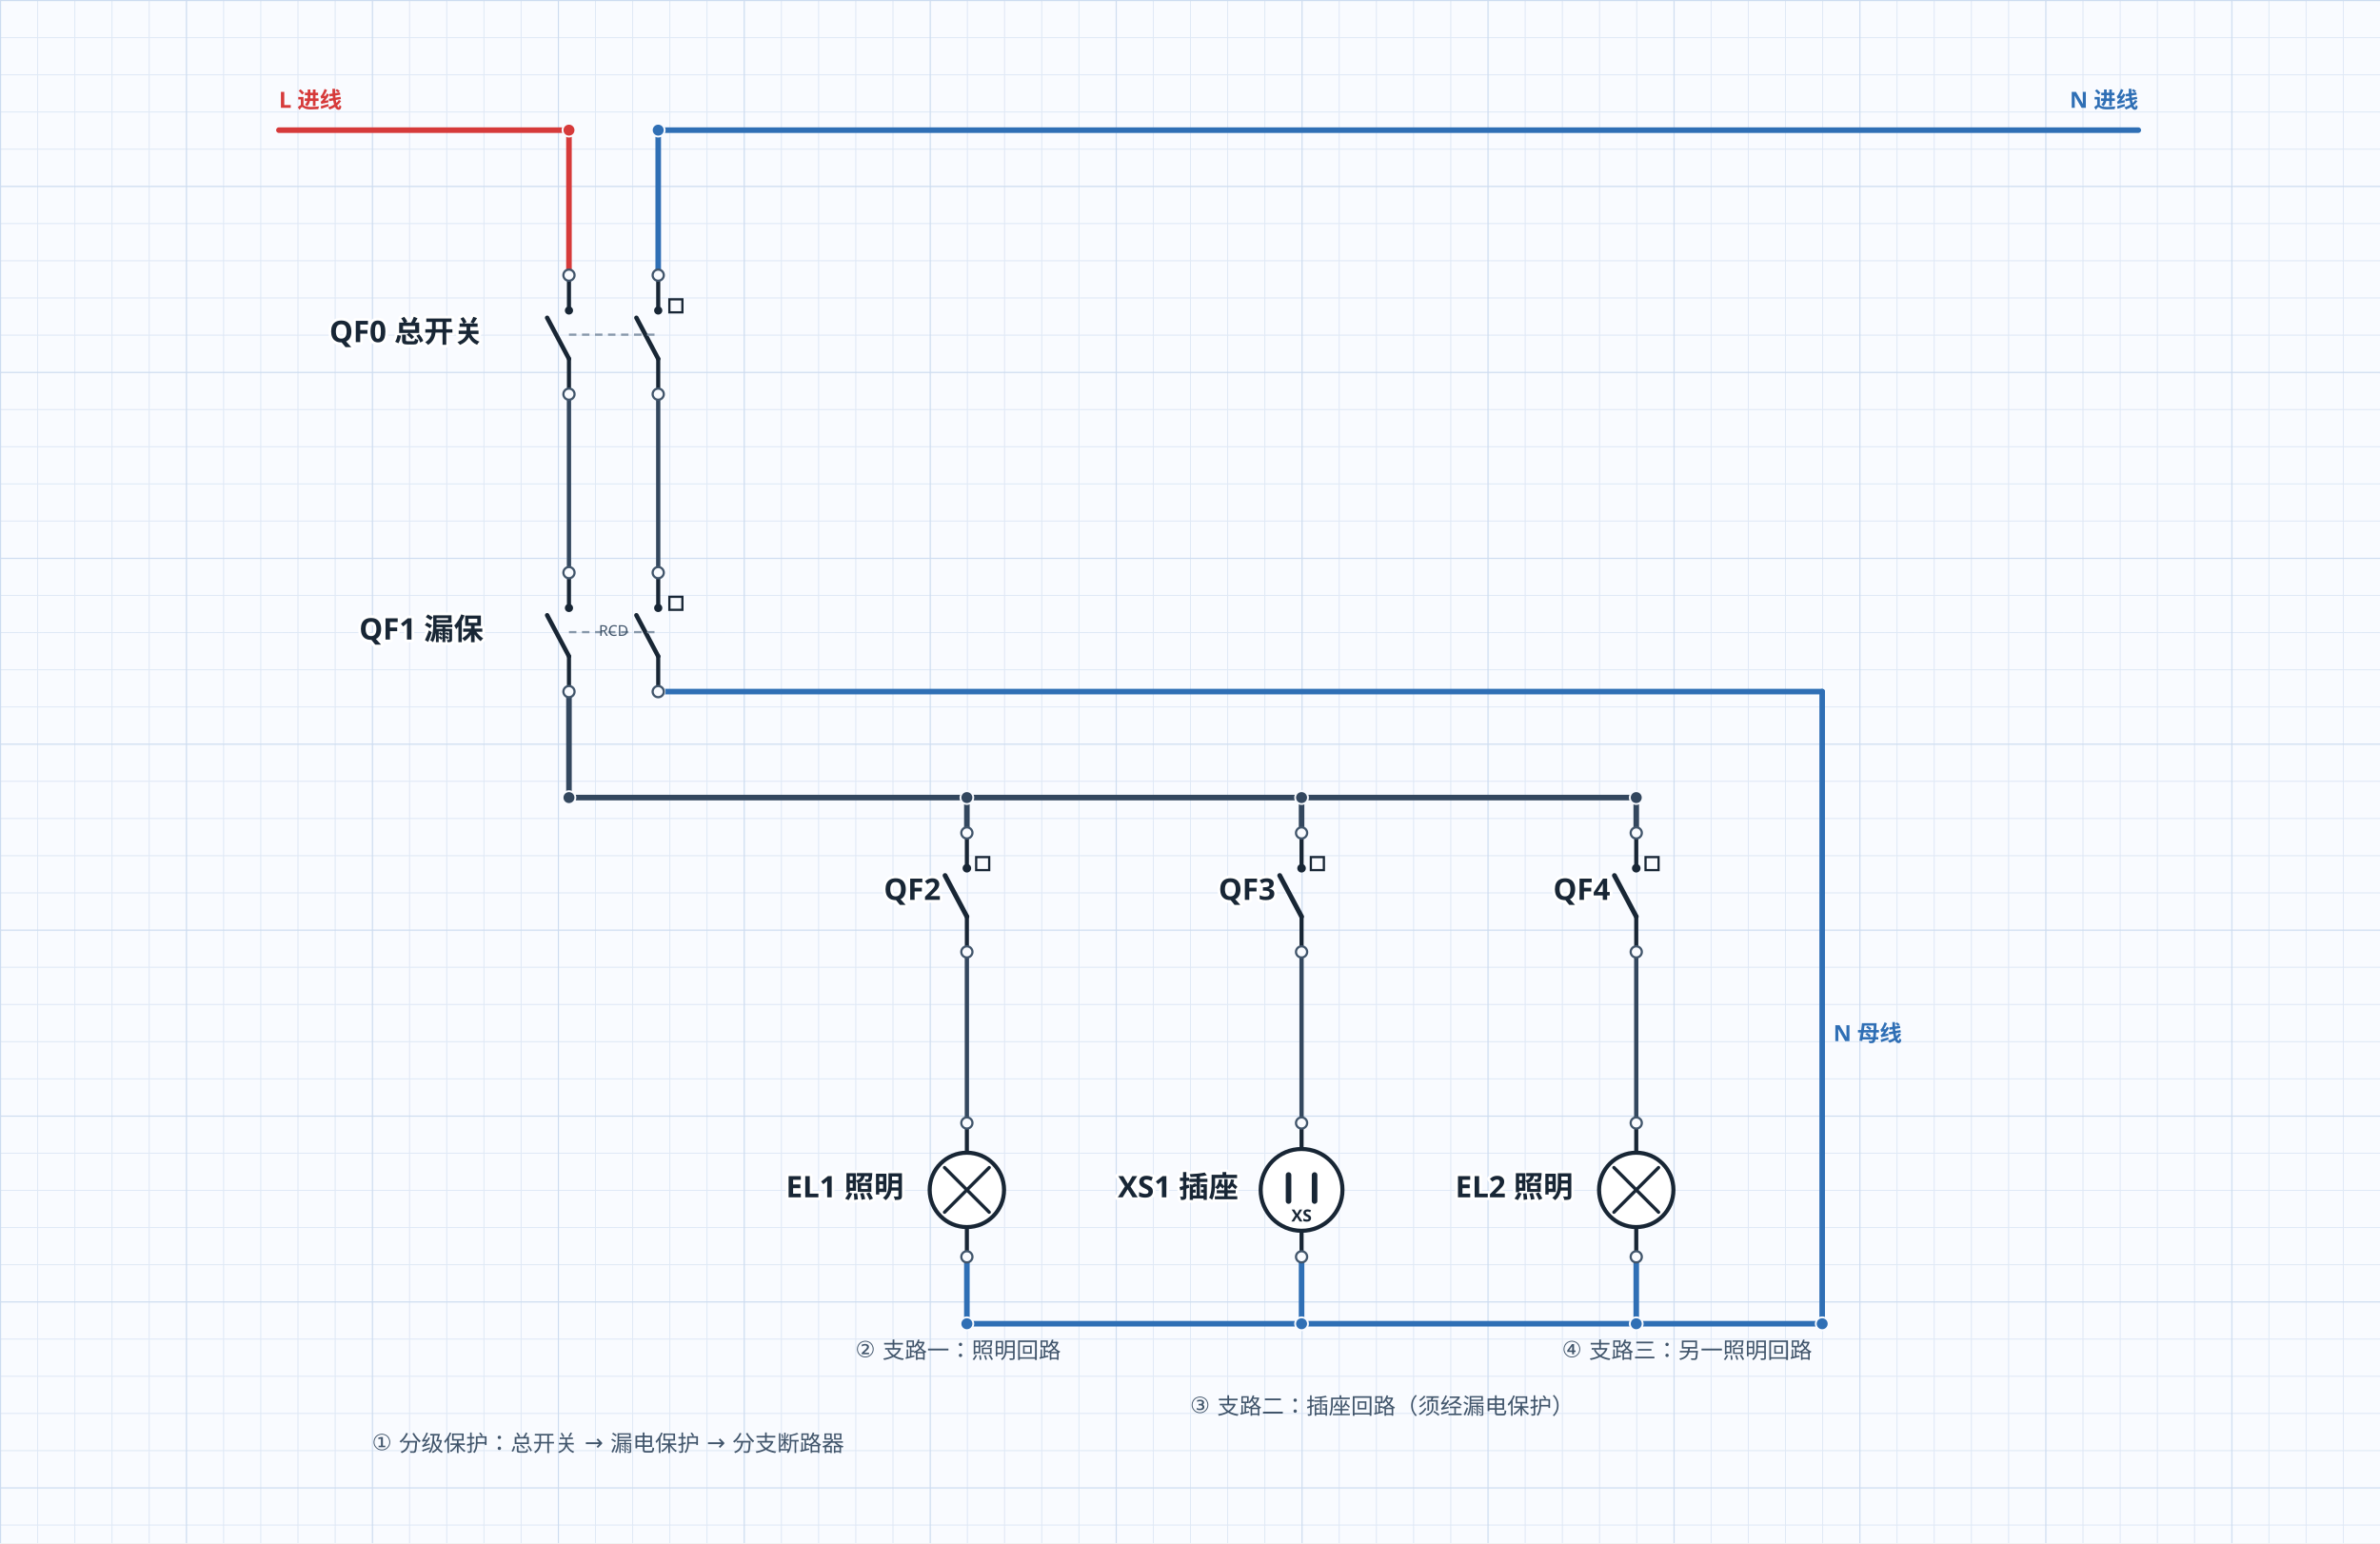
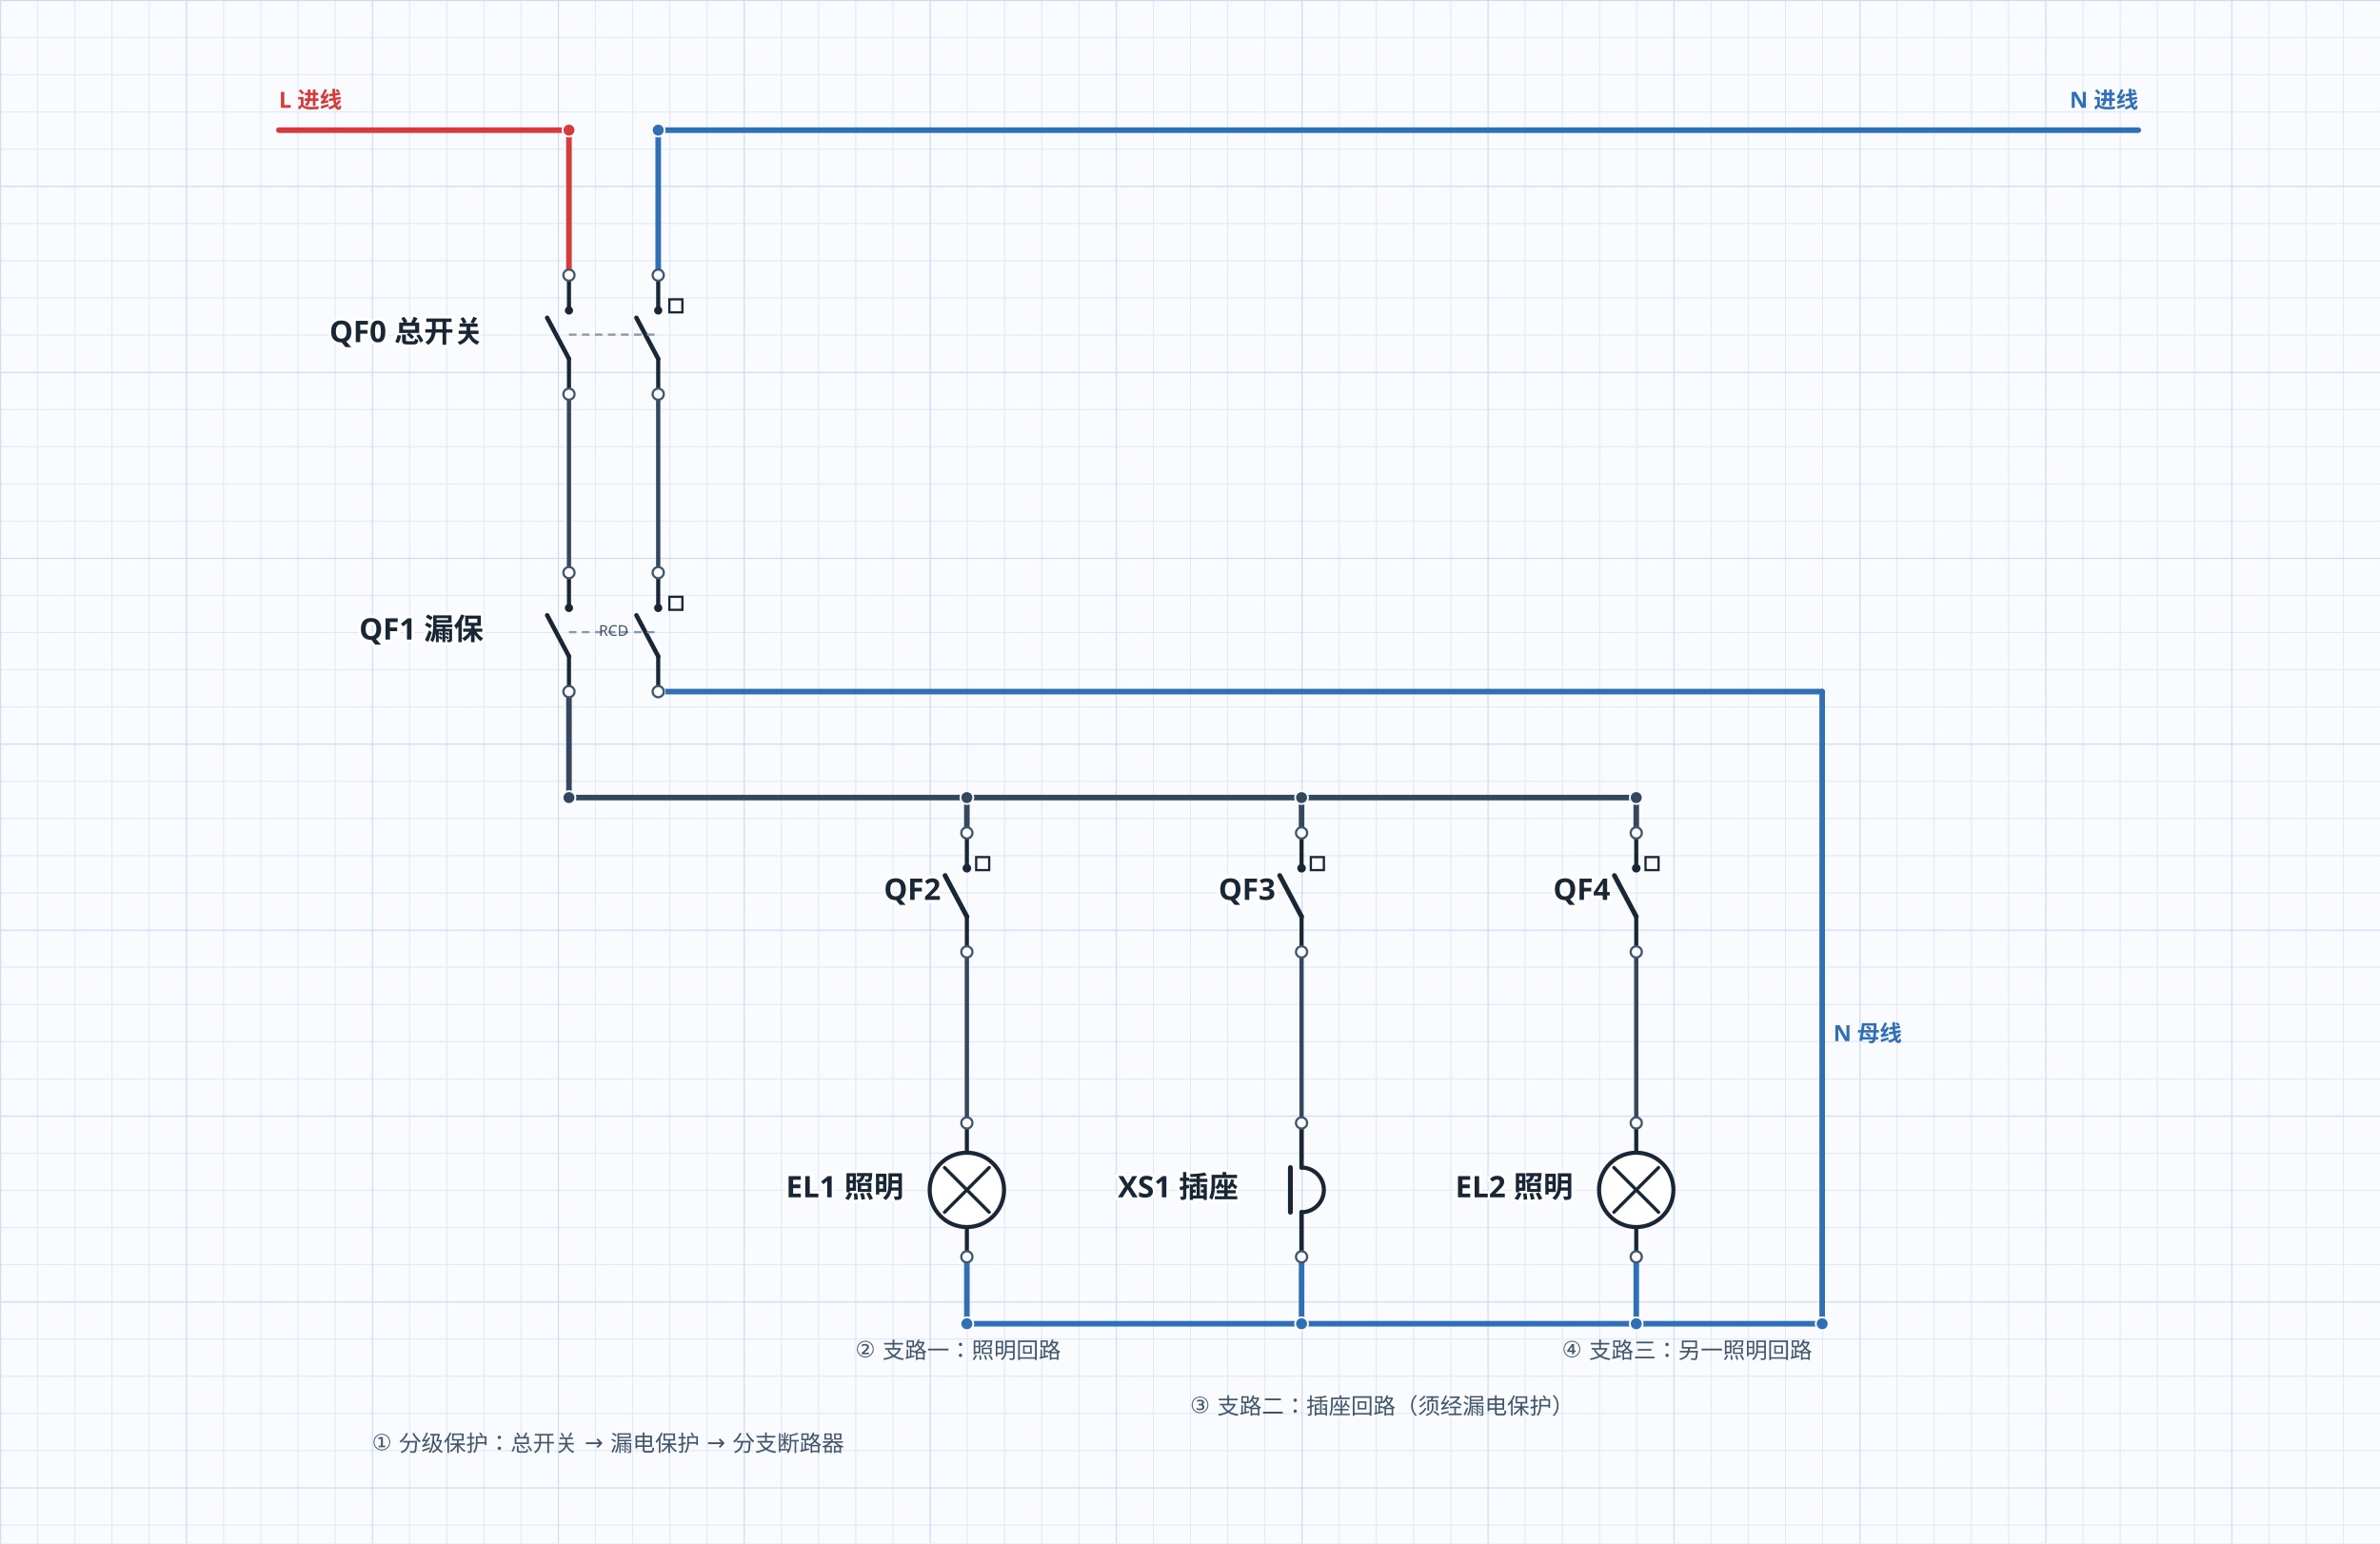
<svg xmlns="http://www.w3.org/2000/svg" viewBox="0 0 1280 830" width="100%" height="100%" preserveAspectRatio="xMidYMid meet" font-family="'Segoe UI','Microsoft YaHei','Noto Sans SC',sans-serif">
  <defs>
    <pattern id="gridMinor" width="20" height="20" patternUnits="userSpaceOnUse">
      <path d="M 20 0 L 0 0 0 20" fill="none" stroke="#dfe9f6" stroke-width="1" />
    </pattern>
    <pattern id="gridMajor" width="100" height="100" patternUnits="userSpaceOnUse">
      <rect width="100" height="100" fill="url(#gridMinor)" />
      <path d="M 100 0 L 0 0 0 100" fill="none" stroke="#cddcf0" stroke-width="1.2" />
    </pattern>
    <filter id="soft" x="-20%" y="-20%" width="140%" height="140%">
      <feDropShadow dx="0" dy="1" stdDeviation="2" flood-color="#1b2a3a" flood-opacity="0.08" />
    </filter>
  </defs>
  <rect x="0" y="0" width="1280" height="830" fill="#f9fbff" />
  <rect x="0" y="0" width="1280" height="830" fill="url(#gridMajor)" />
  <g class="wires">
    <g class="wire" data-net="L" style="cursor:default">
-       <line x1="150" y1="70" x2="306" y2="70" stroke="#d63a3a" stroke-width="3" stroke-linecap="round" opacity="1" />
-       <line x1="306" y1="148" x2="306" y2="70" stroke="#d63a3a" stroke-width="3" stroke-linecap="round" opacity="1" />
+       <g class="wire-seg" data-wire-seg="L:0" data-net="L" data-seg="0">
+         <line x1="150" y1="70" x2="306" y2="70" stroke="#d63a3a" stroke-width="3" stroke-linecap="round" opacity="1" />
+       </g>
+       <g class="wire-seg" data-wire-seg="L:null" data-net="L">
+         <line x1="306" y1="148" x2="306" y2="70" stroke="#d63a3a" stroke-width="3" stroke-linecap="round" opacity="1" />
+       </g>
      <circle class="junction" cx="306" cy="70" r="3.45" fill="#d63a3a" stroke="#f9fbff" stroke-width="1" opacity="1" />
    </g>
    <g class="wire" data-net="N-in" style="cursor:default">
-       <line x1="354" y1="70" x2="1150" y2="70" stroke="#2f6fb5" stroke-width="3" stroke-linecap="round" opacity="1" />
-       <line x1="354" y1="148" x2="354" y2="70" stroke="#2f6fb5" stroke-width="3" stroke-linecap="round" opacity="1" />
+       <g class="wire-seg" data-wire-seg="N-in:0" data-net="N-in" data-seg="0">
+         <line x1="354" y1="70" x2="1150" y2="70" stroke="#2f6fb5" stroke-width="3" stroke-linecap="round" opacity="1" />
+       </g>
+       <g class="wire-seg" data-wire-seg="N-in:null" data-net="N-in">
+         <line x1="354" y1="148" x2="354" y2="70" stroke="#2f6fb5" stroke-width="3" stroke-linecap="round" opacity="1" />
+       </g>
      <circle class="junction" cx="354" cy="70" r="3.45" fill="#2f6fb5" stroke="#f9fbff" stroke-width="1" opacity="1" />
    </g>
    <g class="wire" data-net="n-qf0-1" style="cursor:default">
-       <line x1="306" y1="212" x2="306" y2="308" stroke="#33475e" stroke-width="2.3" stroke-linecap="round" opacity="1" />
+       <g class="wire-seg" data-wire-seg="n-qf0-1:null" data-net="n-qf0-1">
+         <line x1="306" y1="212" x2="306" y2="308" stroke="#33475e" stroke-width="2.3" stroke-linecap="round" opacity="1" />
+       </g>
    </g>
    <g class="wire" data-net="n-qf0-2" style="cursor:default">
-       <line x1="354" y1="212" x2="354" y2="308" stroke="#33475e" stroke-width="2.3" stroke-linecap="round" opacity="1" />
+       <g class="wire-seg" data-wire-seg="n-qf0-2:null" data-net="n-qf0-2">
+         <line x1="354" y1="212" x2="354" y2="308" stroke="#33475e" stroke-width="2.3" stroke-linecap="round" opacity="1" />
+       </g>
    </g>
    <g class="wire" data-net="n-bus-L" style="cursor:default">
-       <line x1="306" y1="429" x2="880" y2="429" stroke="#33475e" stroke-width="3" stroke-linecap="round" opacity="1" />
-       <line x1="306" y1="372" x2="306" y2="429" stroke="#33475e" stroke-width="3" stroke-linecap="round" opacity="1" />
-       <line x1="520" y1="448" x2="520" y2="429" stroke="#33475e" stroke-width="3" stroke-linecap="round" opacity="1" />
-       <line x1="700" y1="448" x2="700" y2="429" stroke="#33475e" stroke-width="3" stroke-linecap="round" opacity="1" />
-       <line x1="880" y1="448" x2="880" y2="429" stroke="#33475e" stroke-width="3" stroke-linecap="round" opacity="1" />
+       <g class="wire-seg" data-wire-seg="n-bus-L:null" data-net="n-bus-L">
+         <line x1="306" y1="429" x2="880" y2="429" stroke="#33475e" stroke-width="3" stroke-linecap="round" opacity="1" />
+       </g>
+       <g class="wire-seg" data-wire-seg="n-bus-L:null" data-net="n-bus-L">
+         <line x1="306" y1="372" x2="306" y2="429" stroke="#33475e" stroke-width="3" stroke-linecap="round" opacity="1" />
+       </g>
+       <g class="wire-seg" data-wire-seg="n-bus-L:null" data-net="n-bus-L">
+         <line x1="520" y1="448" x2="520" y2="429" stroke="#33475e" stroke-width="3" stroke-linecap="round" opacity="1" />
+       </g>
+       <g class="wire-seg" data-wire-seg="n-bus-L:null" data-net="n-bus-L">
+         <line x1="700" y1="448" x2="700" y2="429" stroke="#33475e" stroke-width="3" stroke-linecap="round" opacity="1" />
+       </g>
+       <g class="wire-seg" data-wire-seg="n-bus-L:null" data-net="n-bus-L">
+         <line x1="880" y1="448" x2="880" y2="429" stroke="#33475e" stroke-width="3" stroke-linecap="round" opacity="1" />
+       </g>
      <circle class="junction" cx="306" cy="429" r="3.45" fill="#33475e" stroke="#f9fbff" stroke-width="1" opacity="1" />
      <circle class="junction" cx="520" cy="429" r="3.45" fill="#33475e" stroke="#f9fbff" stroke-width="1" opacity="1" />
      <circle class="junction" cx="700" cy="429" r="3.45" fill="#33475e" stroke="#f9fbff" stroke-width="1" opacity="1" />
      <circle class="junction" cx="880" cy="429" r="3.45" fill="#33475e" stroke="#f9fbff" stroke-width="1" opacity="1" />
    </g>
    <g class="wire" data-net="N" style="cursor:default">
-       <line x1="354" y1="372" x2="980" y2="372" stroke="#2f6fb5" stroke-width="3" stroke-linecap="round" opacity="1" />
-       <line x1="980" y1="372" x2="980" y2="712" stroke="#2f6fb5" stroke-width="3" stroke-linecap="round" opacity="1" />
-       <line x1="520" y1="712" x2="980" y2="712" stroke="#2f6fb5" stroke-width="3" stroke-linecap="round" opacity="1" />
-       <line x1="520" y1="676" x2="520" y2="712" stroke="#2f6fb5" stroke-width="3" stroke-linecap="round" opacity="1" />
-       <line x1="700" y1="676" x2="700" y2="712" stroke="#2f6fb5" stroke-width="3" stroke-linecap="round" opacity="1" />
-       <line x1="880" y1="676" x2="880" y2="712" stroke="#2f6fb5" stroke-width="3" stroke-linecap="round" opacity="1" />
+       <g class="wire-seg" data-wire-seg="N:0" data-net="N" data-seg="0">
+         <line x1="354" y1="372" x2="980" y2="372" stroke="#2f6fb5" stroke-width="3" stroke-linecap="round" opacity="1" />
+       </g>
+       <g class="wire-seg" data-wire-seg="N:0" data-net="N" data-seg="0">
+         <line x1="980" y1="372" x2="980" y2="712" stroke="#2f6fb5" stroke-width="3" stroke-linecap="round" opacity="1" />
+       </g>
+       <g class="wire-seg" data-wire-seg="N:1" data-net="N" data-seg="1">
+         <line x1="520" y1="712" x2="980" y2="712" stroke="#2f6fb5" stroke-width="3" stroke-linecap="round" opacity="1" />
+       </g>
+       <g class="wire-seg" data-wire-seg="N:null" data-net="N">
+         <line x1="520" y1="676" x2="520" y2="712" stroke="#2f6fb5" stroke-width="3" stroke-linecap="round" opacity="1" />
+       </g>
+       <g class="wire-seg" data-wire-seg="N:null" data-net="N">
+         <line x1="700" y1="676" x2="700" y2="712" stroke="#2f6fb5" stroke-width="3" stroke-linecap="round" opacity="1" />
+       </g>
+       <g class="wire-seg" data-wire-seg="N:null" data-net="N">
+         <line x1="880" y1="676" x2="880" y2="712" stroke="#2f6fb5" stroke-width="3" stroke-linecap="round" opacity="1" />
+       </g>
      <circle class="junction" cx="980" cy="712" r="3.45" fill="#2f6fb5" stroke="#f9fbff" stroke-width="1" opacity="1" />
      <circle class="junction" cx="354" cy="372" r="3.45" fill="#2f6fb5" stroke="#f9fbff" stroke-width="1" opacity="1" />
      <circle class="junction" cx="520" cy="712" r="3.45" fill="#2f6fb5" stroke="#f9fbff" stroke-width="1" opacity="1" />
      <circle class="junction" cx="700" cy="712" r="3.45" fill="#2f6fb5" stroke="#f9fbff" stroke-width="1" opacity="1" />
      <circle class="junction" cx="880" cy="712" r="3.45" fill="#2f6fb5" stroke="#f9fbff" stroke-width="1" opacity="1" />
    </g>
    <g class="wire" data-net="n-el1" style="cursor:default">
-       <line x1="520" y1="512" x2="520" y2="604" stroke="#33475e" stroke-width="2.3" stroke-linecap="round" opacity="1" />
+       <g class="wire-seg" data-wire-seg="n-el1:null" data-net="n-el1">
+         <line x1="520" y1="512" x2="520" y2="604" stroke="#33475e" stroke-width="2.3" stroke-linecap="round" opacity="1" />
+       </g>
    </g>
    <g class="wire" data-net="n-xs1" style="cursor:default">
-       <line x1="700" y1="512" x2="700" y2="604" stroke="#33475e" stroke-width="2.3" stroke-linecap="round" opacity="1" />
+       <g class="wire-seg" data-wire-seg="n-xs1:null" data-net="n-xs1">
+         <line x1="700" y1="512" x2="700" y2="604" stroke="#33475e" stroke-width="2.3" stroke-linecap="round" opacity="1" />
+       </g>
    </g>
    <g class="wire" data-net="n-el2" style="cursor:default">
-       <line x1="880" y1="512" x2="880" y2="604" stroke="#33475e" stroke-width="2.3" stroke-linecap="round" opacity="1" />
+       <g class="wire-seg" data-wire-seg="n-el2:null" data-net="n-el2">
+         <line x1="880" y1="512" x2="880" y2="604" stroke="#33475e" stroke-width="2.3" stroke-linecap="round" opacity="1" />
+       </g>
    </g>
  </g>
  <g class="wire-labels">
    <text x="150" y="58" font-size="12" font-weight="600" fill="#d63a3a" text-anchor="start" font-family="'Segoe UI','Microsoft YaHei','Noto Sans SC',sans-serif">L 进线</text>
    <text x="1150" y="58" font-size="12" font-weight="600" fill="#2f6fb5" text-anchor="end" font-family="'Segoe UI','Microsoft YaHei','Noto Sans SC',sans-serif">N 进线</text>
    <text x="986" y="560" font-size="12" font-weight="600" fill="#2f6fb5" text-anchor="start" font-family="'Segoe UI','Microsoft YaHei','Noto Sans SC',sans-serif">N 母线</text>
  </g>
  <g class="devices">
    <g class="dev" data-dev="QF0" style="cursor:pointer">
      <g transform="translate(330 180) rotate(0)">
        <line x1="-24" y1="-32" x2="-24" y2="-13" stroke="#182635" stroke-width="2.2" stroke-linecap="round" />
        <line x1="-24" y1="13" x2="-24" y2="32" stroke="#182635" stroke-width="2.2" stroke-linecap="round" />
        <circle cx="-24" cy="-13" r="2.2" fill="#182635" />
        <g transform="rotate(-28 -24 13)">
          <line x1="-24" y1="13" x2="-24" y2="-12" stroke="#182635" stroke-width="2.4" stroke-linecap="round" />
        </g>
        <line x1="24" y1="-32" x2="24" y2="-13" stroke="#182635" stroke-width="2.2" stroke-linecap="round" />
        <line x1="24" y1="13" x2="24" y2="32" stroke="#182635" stroke-width="2.2" stroke-linecap="round" />
        <circle cx="24" cy="-13" r="2.2" fill="#182635" />
        <g transform="rotate(-28 24 13)">
          <line x1="24" y1="13" x2="24" y2="-12" stroke="#182635" stroke-width="2.4" stroke-linecap="round" />
        </g>
        <line x1="-24" y1="0" x2="24" y2="0" stroke="#8798aa" stroke-width="1.2" stroke-dasharray="4 3" />
        <rect x="30" y="-19" width="7" height="7" rx="0" fill="none" stroke="#182635" stroke-width="1.2" />
      </g>
      <text x="260" y="184" font-size="16" font-weight="700" fill="#182635" text-anchor="end" font-family="'Segoe UI','Microsoft YaHei','Noto Sans SC',sans-serif" paint-order="stroke" stroke="#ffffff" stroke-width="3" stroke-linejoin="round" data-dev-label="QF0" data-label-drag="QF0" style="cursor:move">QF0 总开关</text>
      <circle cx="306" cy="148" r="3" fill="#f9fbff" stroke="#41556b" stroke-width="1.2" class="pin" data-pin="QF0:1" />
      <circle cx="354" cy="148" r="3" fill="#f9fbff" stroke="#41556b" stroke-width="1.2" class="pin" data-pin="QF0:3" />
      <circle cx="306" cy="212" r="3" fill="#f9fbff" stroke="#41556b" stroke-width="1.2" class="pin" data-pin="QF0:2" />
      <circle cx="354" cy="212" r="3" fill="#f9fbff" stroke="#41556b" stroke-width="1.2" class="pin" data-pin="QF0:4" />
    </g>
    <g class="dev" data-dev="QF1" style="cursor:pointer">
      <g transform="translate(330 340) rotate(0)">
        <line x1="-24" y1="-32" x2="-24" y2="-13" stroke="#182635" stroke-width="2.2" stroke-linecap="round" />
        <line x1="-24" y1="13" x2="-24" y2="32" stroke="#182635" stroke-width="2.2" stroke-linecap="round" />
        <circle cx="-24" cy="-13" r="2.2" fill="#182635" />
        <g transform="rotate(-28 -24 13)">
          <line x1="-24" y1="13" x2="-24" y2="-12" stroke="#182635" stroke-width="2.4" stroke-linecap="round" />
        </g>
        <line x1="24" y1="-32" x2="24" y2="-13" stroke="#182635" stroke-width="2.2" stroke-linecap="round" />
        <line x1="24" y1="13" x2="24" y2="32" stroke="#182635" stroke-width="2.2" stroke-linecap="round" />
        <circle cx="24" cy="-13" r="2.2" fill="#182635" />
        <g transform="rotate(-28 24 13)">
          <line x1="24" y1="13" x2="24" y2="-12" stroke="#182635" stroke-width="2.4" stroke-linecap="round" />
        </g>
        <line x1="-24" y1="0" x2="24" y2="0" stroke="#8798aa" stroke-width="1.2" stroke-dasharray="4 3" />
        <rect x="30" y="-19" width="7" height="7" rx="0" fill="none" stroke="#182635" stroke-width="1.2" />
        <text x="0" y="2" font-size="8" font-weight="500" fill="#41556b" text-anchor="middle" font-family="'Segoe UI','Microsoft YaHei',sans-serif">RCD</text>
-         <text x="0" y="60" font-size="10" font-weight="500" fill="#41556b" text-anchor="middle" font-family="'Segoe UI','Microsoft YaHei',sans-serif" />
      </g>
      <text x="260" y="344" font-size="16" font-weight="700" fill="#182635" text-anchor="end" font-family="'Segoe UI','Microsoft YaHei','Noto Sans SC',sans-serif" paint-order="stroke" stroke="#ffffff" stroke-width="3" stroke-linejoin="round" data-dev-label="QF1" data-label-drag="QF1" style="cursor:move">QF1 漏保</text>
      <circle cx="306" cy="308" r="3" fill="#f9fbff" stroke="#41556b" stroke-width="1.2" class="pin" data-pin="QF1:1" />
      <circle cx="354" cy="308" r="3" fill="#f9fbff" stroke="#41556b" stroke-width="1.2" class="pin" data-pin="QF1:3" />
      <circle cx="306" cy="372" r="3" fill="#f9fbff" stroke="#41556b" stroke-width="1.2" class="pin" data-pin="QF1:2" />
      <circle cx="354" cy="372" r="3" fill="#f9fbff" stroke="#41556b" stroke-width="1.2" class="pin" data-pin="QF1:4" />
    </g>
    <g class="dev" data-dev="QF2" style="cursor:pointer">
      <g transform="translate(520 480) rotate(0)">
        <line x1="0" y1="-32" x2="0" y2="-13" stroke="#182635" stroke-width="2.2" stroke-linecap="round" />
        <line x1="0" y1="13" x2="0" y2="32" stroke="#182635" stroke-width="2.2" stroke-linecap="round" />
        <circle cx="0" cy="-13" r="2.3" fill="#182635" />
        <g transform="rotate(-28 0 13)">
          <line x1="0" y1="13" x2="0" y2="-12" stroke="#182635" stroke-width="2.6" stroke-linecap="round" />
        </g>
        <rect x="5" y="-19" width="7" height="7" rx="0" fill="none" stroke="#182635" stroke-width="1.2" />
      </g>
      <text x="506" y="484" font-size="16" font-weight="700" fill="#182635" text-anchor="end" font-family="'Segoe UI','Microsoft YaHei','Noto Sans SC',sans-serif" paint-order="stroke" stroke="#ffffff" stroke-width="3" stroke-linejoin="round" data-dev-label="QF2" data-label-drag="QF2" style="cursor:move">QF2</text>
      <circle cx="520" cy="448" r="3" fill="#f9fbff" stroke="#41556b" stroke-width="1.2" class="pin" data-pin="QF2:1" />
      <circle cx="520" cy="512" r="3" fill="#f9fbff" stroke="#41556b" stroke-width="1.2" class="pin" data-pin="QF2:2" />
    </g>
    <g class="dev" data-dev="QF3" style="cursor:pointer">
      <g transform="translate(700 480) rotate(0)">
        <line x1="0" y1="-32" x2="0" y2="-13" stroke="#182635" stroke-width="2.2" stroke-linecap="round" />
        <line x1="0" y1="13" x2="0" y2="32" stroke="#182635" stroke-width="2.2" stroke-linecap="round" />
        <circle cx="0" cy="-13" r="2.3" fill="#182635" />
        <g transform="rotate(-28 0 13)">
          <line x1="0" y1="13" x2="0" y2="-12" stroke="#182635" stroke-width="2.6" stroke-linecap="round" />
        </g>
        <rect x="5" y="-19" width="7" height="7" rx="0" fill="none" stroke="#182635" stroke-width="1.2" />
      </g>
      <text x="686" y="484" font-size="16" font-weight="700" fill="#182635" text-anchor="end" font-family="'Segoe UI','Microsoft YaHei','Noto Sans SC',sans-serif" paint-order="stroke" stroke="#ffffff" stroke-width="3" stroke-linejoin="round" data-dev-label="QF3" data-label-drag="QF3" style="cursor:move">QF3</text>
      <circle cx="700" cy="448" r="3" fill="#f9fbff" stroke="#41556b" stroke-width="1.2" class="pin" data-pin="QF3:1" />
      <circle cx="700" cy="512" r="3" fill="#f9fbff" stroke="#41556b" stroke-width="1.2" class="pin" data-pin="QF3:2" />
    </g>
    <g class="dev" data-dev="QF4" style="cursor:pointer">
      <g transform="translate(880 480) rotate(0)">
        <line x1="0" y1="-32" x2="0" y2="-13" stroke="#182635" stroke-width="2.2" stroke-linecap="round" />
        <line x1="0" y1="13" x2="0" y2="32" stroke="#182635" stroke-width="2.2" stroke-linecap="round" />
        <circle cx="0" cy="-13" r="2.3" fill="#182635" />
        <g transform="rotate(-28 0 13)">
          <line x1="0" y1="13" x2="0" y2="-12" stroke="#182635" stroke-width="2.6" stroke-linecap="round" />
        </g>
        <rect x="5" y="-19" width="7" height="7" rx="0" fill="none" stroke="#182635" stroke-width="1.2" />
      </g>
      <text x="866" y="484" font-size="16" font-weight="700" fill="#182635" text-anchor="end" font-family="'Segoe UI','Microsoft YaHei','Noto Sans SC',sans-serif" paint-order="stroke" stroke="#ffffff" stroke-width="3" stroke-linejoin="round" data-dev-label="QF4" data-label-drag="QF4" style="cursor:move">QF4</text>
      <circle cx="880" cy="448" r="3" fill="#f9fbff" stroke="#41556b" stroke-width="1.2" class="pin" data-pin="QF4:1" />
      <circle cx="880" cy="512" r="3" fill="#f9fbff" stroke="#41556b" stroke-width="1.2" class="pin" data-pin="QF4:2" />
    </g>
    <g class="dev" data-dev="EL1" style="cursor:pointer">
      <g transform="translate(520 640) rotate(0)">
        <line x1="0" y1="-36" x2="0" y2="-20" stroke="#182635" stroke-width="2.2" stroke-linecap="round" />
        <line x1="0" y1="20" x2="0" y2="36" stroke="#182635" stroke-width="2.2" stroke-linecap="round" />
        <circle cx="0" cy="0" r="20" fill="#ffffff" stroke="#182635" stroke-width="2.2" />
        <line x1="-12" y1="-12" x2="12" y2="12" stroke="#182635" stroke-width="1.8" stroke-linecap="round" />
        <line x1="-12" y1="12" x2="12" y2="-12" stroke="#182635" stroke-width="1.8" stroke-linecap="round" />
      </g>
      <text x="486" y="644" font-size="16" font-weight="700" fill="#182635" text-anchor="end" font-family="'Segoe UI','Microsoft YaHei','Noto Sans SC',sans-serif" paint-order="stroke" stroke="#ffffff" stroke-width="3" stroke-linejoin="round" data-dev-label="EL1" data-label-drag="EL1" style="cursor:move">EL1 照明</text>
      <circle cx="520" cy="604" r="3" fill="#f9fbff" stroke="#41556b" stroke-width="1.2" class="pin" data-pin="EL1:1" />
      <circle cx="520" cy="676" r="3" fill="#f9fbff" stroke="#41556b" stroke-width="1.2" class="pin" data-pin="EL1:2" />
    </g>
    <g class="dev" data-dev="XS1" style="cursor:pointer">
      <g transform="translate(700 640) rotate(0)">
-         <line x1="0" y1="-36" x2="0" y2="-22" stroke="#182635" stroke-width="2.2" stroke-linecap="round" />
-         <line x1="0" y1="22" x2="0" y2="36" stroke="#182635" stroke-width="2.2" stroke-linecap="round" />
-         <circle cx="0" cy="0" r="22" fill="#ffffff" stroke="#182635" stroke-width="2.2" />
-         <line x1="-7" y1="-8" x2="-7" y2="6" stroke="#182635" stroke-width="3" stroke-linecap="round" />
-         <line x1="7" y1="-8" x2="7" y2="6" stroke="#182635" stroke-width="3" stroke-linecap="round" />
-         <text x="0" y="17" font-size="9" font-weight="600" fill="#182635" text-anchor="middle" font-family="'Segoe UI','Microsoft YaHei',sans-serif">XS</text>
+         <line x1="0" y1="-36" x2="0" y2="-12" stroke="#182635" stroke-width="2.4" stroke-linecap="round" />
+         <line x1="0" y1="12" x2="0" y2="36" stroke="#182635" stroke-width="2.4" stroke-linecap="round" />
+         <path d="M 0 -12 A 12 12 0 0 1 0 12" fill="none" stroke="#182635" stroke-width="2.2" stroke-linecap="round" stroke-linejoin="round" />
+         <line x1="-6" y1="-12" x2="-6" y2="12" stroke="#182635" stroke-width="2.6" stroke-linecap="round" />
      </g>
      <text x="666" y="644" font-size="16" font-weight="700" fill="#182635" text-anchor="end" font-family="'Segoe UI','Microsoft YaHei','Noto Sans SC',sans-serif" paint-order="stroke" stroke="#ffffff" stroke-width="3" stroke-linejoin="round" data-dev-label="XS1" data-label-drag="XS1" style="cursor:move">XS1 插座</text>
      <circle cx="700" cy="604" r="3" fill="#f9fbff" stroke="#41556b" stroke-width="1.2" class="pin" data-pin="XS1:1" />
      <circle cx="700" cy="676" r="3" fill="#f9fbff" stroke="#41556b" stroke-width="1.2" class="pin" data-pin="XS1:2" />
    </g>
    <g class="dev" data-dev="EL2" style="cursor:pointer">
      <g transform="translate(880 640) rotate(0)">
        <line x1="0" y1="-36" x2="0" y2="-20" stroke="#182635" stroke-width="2.2" stroke-linecap="round" />
        <line x1="0" y1="20" x2="0" y2="36" stroke="#182635" stroke-width="2.2" stroke-linecap="round" />
        <circle cx="0" cy="0" r="20" fill="#ffffff" stroke="#182635" stroke-width="2.2" />
        <line x1="-12" y1="-12" x2="12" y2="12" stroke="#182635" stroke-width="1.8" stroke-linecap="round" />
        <line x1="-12" y1="12" x2="12" y2="-12" stroke="#182635" stroke-width="1.8" stroke-linecap="round" />
      </g>
      <text x="846" y="644" font-size="16" font-weight="700" fill="#182635" text-anchor="end" font-family="'Segoe UI','Microsoft YaHei','Noto Sans SC',sans-serif" paint-order="stroke" stroke="#ffffff" stroke-width="3" stroke-linejoin="round" data-dev-label="EL2" data-label-drag="EL2" style="cursor:move">EL2 照明</text>
      <circle cx="880" cy="604" r="3" fill="#f9fbff" stroke="#41556b" stroke-width="1.2" class="pin" data-pin="EL2:1" />
      <circle cx="880" cy="676" r="3" fill="#f9fbff" stroke="#41556b" stroke-width="1.2" class="pin" data-pin="EL2:2" />
    </g>
  </g>
  <g class="notes" />
  <g class="annotations">
    <text x="200" y="780" font-size="12" font-weight="500" fill="#41556b" text-anchor="start" font-family="'Segoe UI','Microsoft YaHei','Noto Sans SC',sans-serif">① 分级保护：总开关 → 漏电保护 → 分支断路器</text>
    <text x="460" y="730" font-size="12" font-weight="500" fill="#41556b" text-anchor="start" font-family="'Segoe UI','Microsoft YaHei','Noto Sans SC',sans-serif">② 支路一：照明回路</text>
    <text x="640" y="760" font-size="12" font-weight="500" fill="#41556b" text-anchor="start" font-family="'Segoe UI','Microsoft YaHei','Noto Sans SC',sans-serif">③ 支路二：插座回路（须经漏电保护）</text>
    <text x="840" y="730" font-size="12" font-weight="500" fill="#41556b" text-anchor="start" font-family="'Segoe UI','Microsoft YaHei','Noto Sans SC',sans-serif">④ 支路三：另一照明回路</text>
  </g>
</svg>
